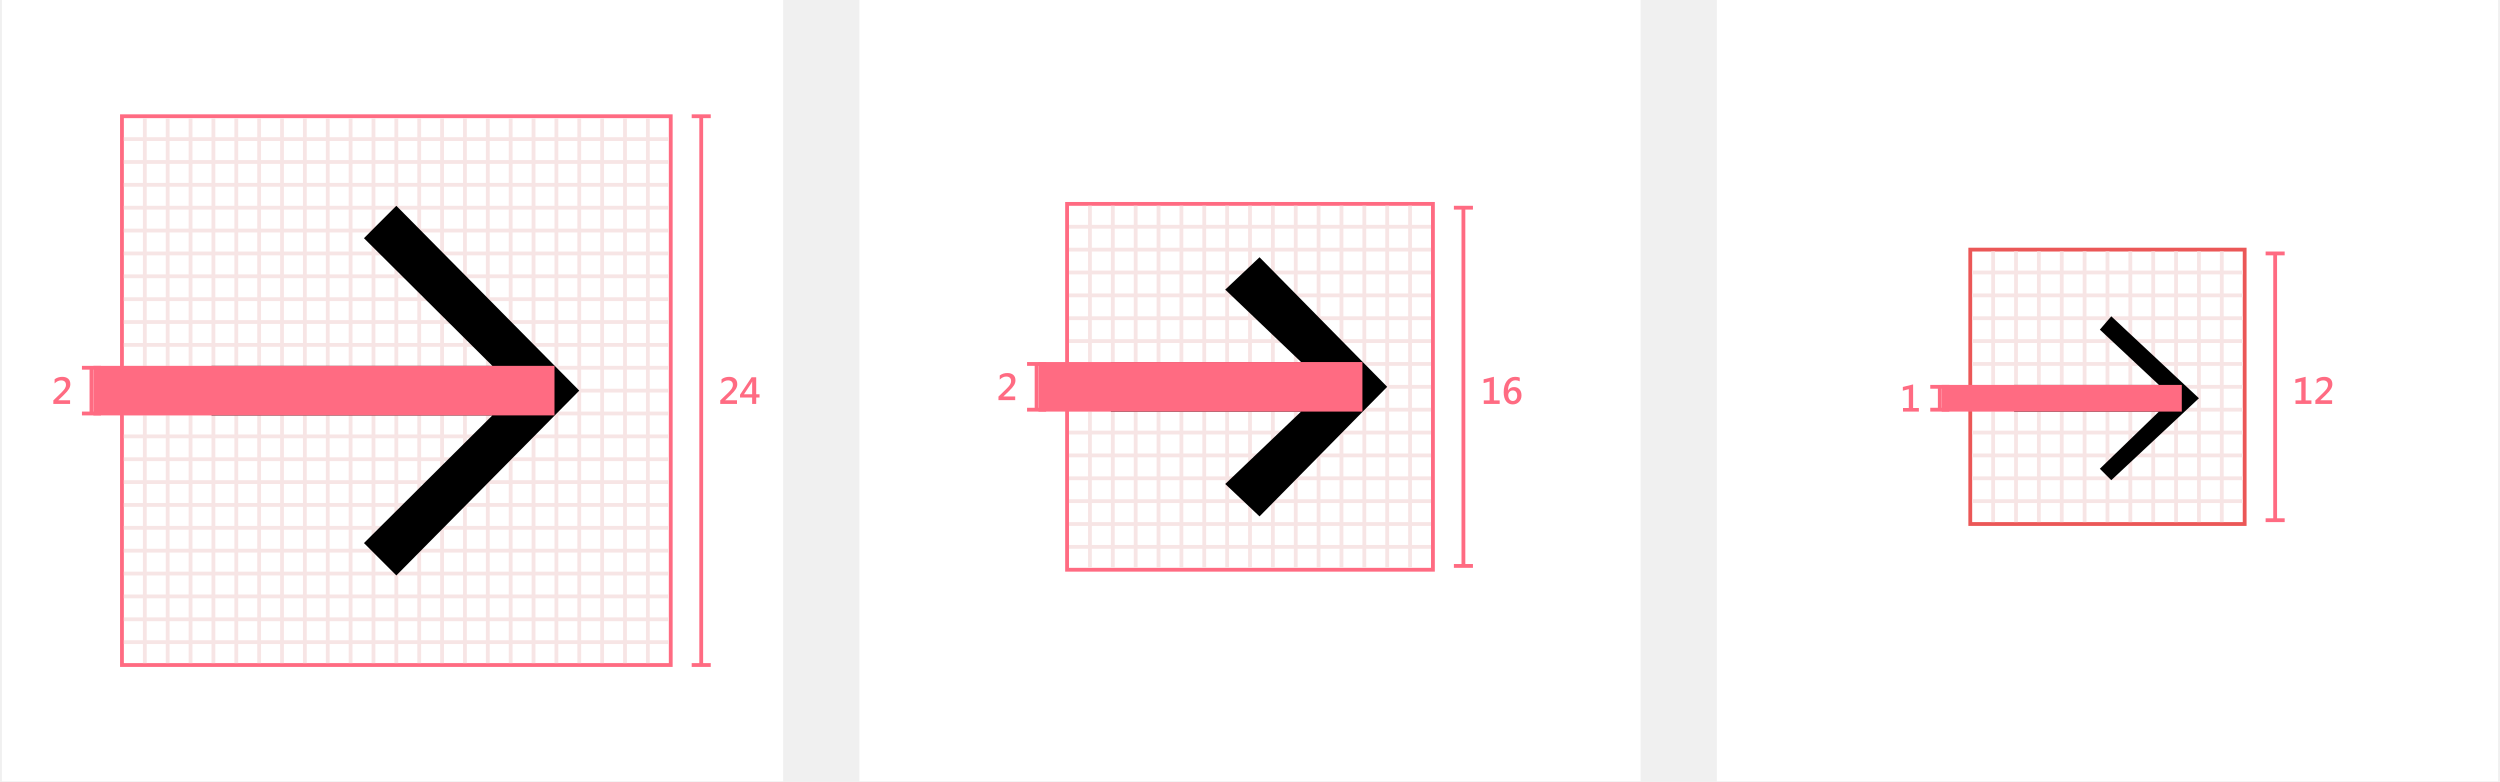
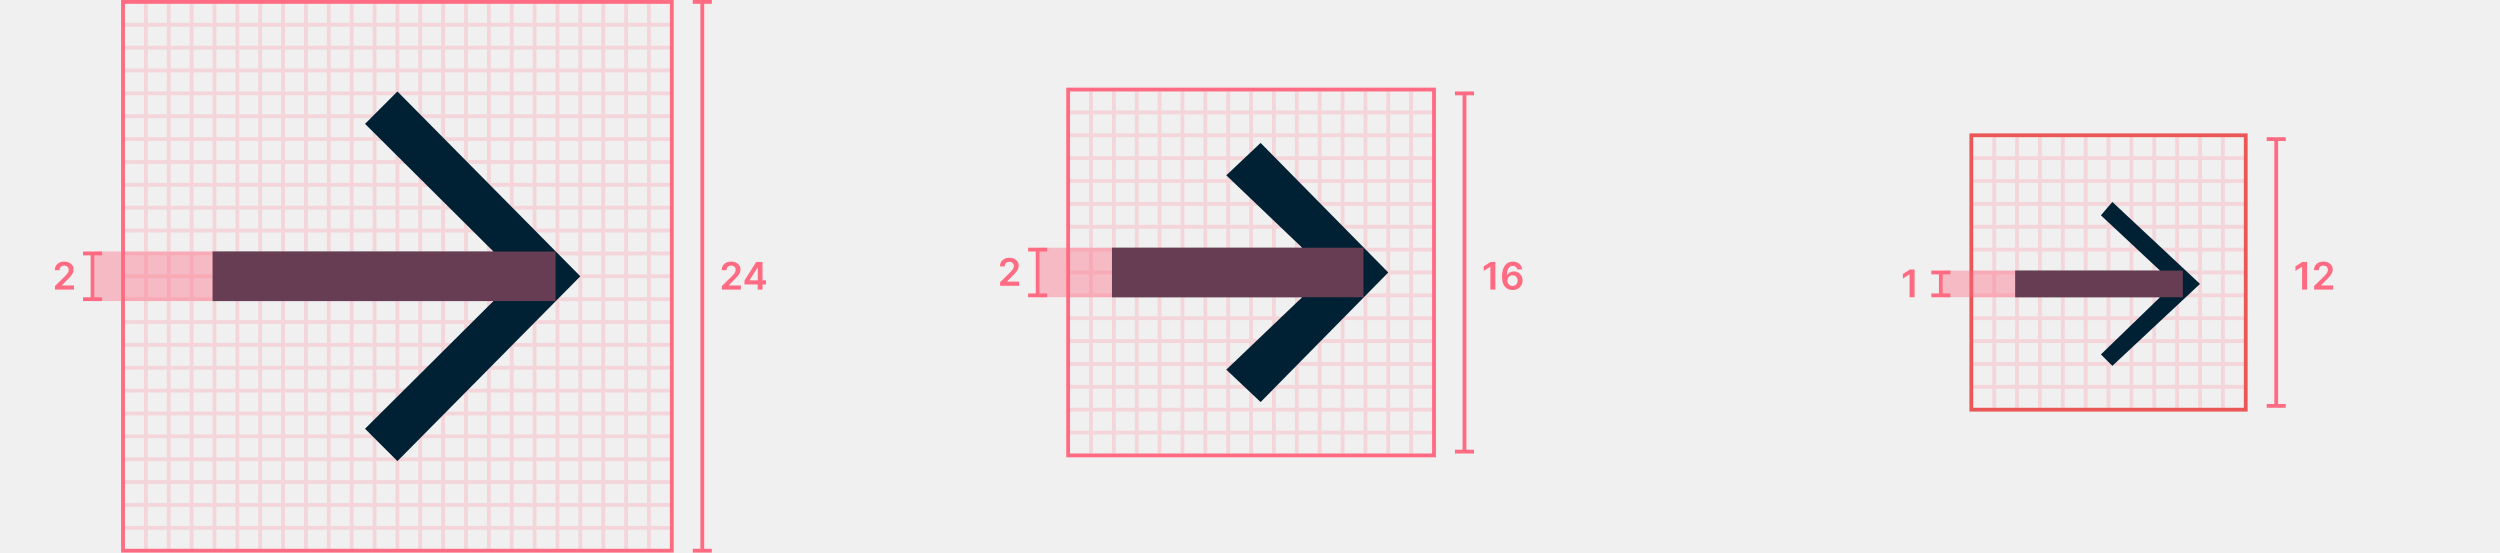
- <svg xmlns="http://www.w3.org/2000/svg" width="656" height="205" viewBox="0 0 656 205" fill="none">
-   <rect width="205" height="205" transform="translate(0.5)" fill="white" />
-   <rect x="32" y="30.5" width="144" height="144" stroke="#FF6B82" />
-   <path fillRule="evenodd" clipRule="evenodd" d="M37.5 31H38.5V174H37.5V31ZM49.5 31H50.5V174H49.5V31ZM62.5 31H61.5V174H62.5V31ZM73.5 31H74.5V174H73.5V31ZM86.5 31H85.5V174H86.5V31ZM97.5 31H98.5V174H97.5V31ZM110.5 31H109.5V174H110.5V31ZM121.5 31H122.5V174H121.5V31ZM134.5 31H133.5V174H134.5V31ZM145.5 31H146.5V174H145.5V31ZM158.5 31H157.5V174H158.5V31ZM169.5 31H170.5V174H169.5V31ZM44.5 31H43.5V174H44.5V31ZM55.5 31H56.5V174H55.5V31ZM68.5 31H67.5V174H68.5V31ZM79.5 31H80.5V174H79.5V31ZM92.5 31H91.5V174H92.5V31ZM103.5 31H104.5V174H103.5V31ZM116.5 31H115.5V174H116.5V31ZM127.5 31H128.5V174H127.5V31ZM140.5 31H139.5V174H140.5V31ZM151.5 31H152.5V174H151.5V31ZM164.5 31H163.5V174H164.5V31Z" fill="#F7E5E5" />
-   <path fillRule="evenodd" clipRule="evenodd" d="M32.5 169V168H175.5V169H32.5ZM32.5 157V156H175.5V157H32.5ZM32.5 144V145H175.5V144H32.5ZM32.5 133V132H175.5V133H32.5ZM32.5 120V121H175.5V120H32.5ZM32.5 109V108H175.5V109H32.5ZM32.5 96V97L175.5 97V96L32.5 96ZM32.5 85V84L175.5 84V85L32.5 85ZM32.5 72V73L175.5 73V72L32.5 72ZM32.5 61V60L175.5 60V61L32.5 61ZM32.5 48V49L175.5 49V48L32.5 48ZM32.5 37V36H175.5V37H32.5ZM32.5 162V163H175.5V162H32.5ZM32.5 151V150H175.5V151H32.5ZM32.5 138V139H175.5V138H32.5ZM32.5 127V126H175.5V127H32.5ZM32.5 114V115H175.5V114H32.5ZM32.5 103V102L175.5 102V103L32.5 103ZM32.5 90V91L175.5 91V90L32.5 90ZM32.5 79V78L175.5 78V79L32.5 79ZM32.5 66V67L175.5 67V66L32.5 66ZM32.5 55V54L175.5 54V55L32.5 55ZM32.5 42V43L175.5 43V42L32.5 42Z" fill="#F7E5E5" />
-   <path fillRule="evenodd" clipRule="evenodd" d="M186.5 30H181.5V31H183.5V174H181.5V175H186.5V174H184.5V31H186.5V30Z" fill="#FF6B82" />
-   <path fillRule="evenodd" clipRule="evenodd" d="M26.5 96H21.5V97H23.5V108H21.5V109H23.5H24.5H26.5V108H24.5V97H26.5V96Z" fill="#FF6B82" />
-   <path d="M193.388 106H188.993V105.067L190.932 103.188C191.426 102.709 191.78 102.312 191.991 101.996C192.203 101.677 192.309 101.337 192.309 100.976C192.309 100.604 192.198 100.318 191.977 100.116C191.758 99.911 191.446 99.809 191.039 99.809C190.443 99.809 189.874 100.076 189.33 100.609V99.52C189.906 99.094 190.575 98.881 191.337 98.881C191.994 98.881 192.512 99.047 192.89 99.379C193.267 99.708 193.456 100.185 193.456 100.81C193.456 101.229 193.339 101.641 193.104 102.045C192.87 102.445 192.419 102.971 191.752 103.622L190.312 105.004V105.028H193.388V106ZM199.301 104.311H198.427V106H197.362V104.311H194.179V103.578L197.216 98.998H198.427V103.456H199.301V104.311ZM197.362 103.456V100.746C197.362 100.554 197.369 100.339 197.382 100.102H197.362C197.323 100.206 197.243 100.365 197.123 100.58L195.219 103.456H197.362Z" fill="#FF6B82" />
-   <path d="M18.388 106H13.993V105.067L15.932 103.188C16.426 102.709 16.78 102.312 16.991 101.996C17.203 101.677 17.309 101.337 17.309 100.976C17.309 100.604 17.198 100.318 16.977 100.116C16.759 99.911 16.446 99.809 16.039 99.809C15.443 99.809 14.874 100.076 14.33 100.609V99.52C14.906 99.094 15.575 98.881 16.337 98.881C16.994 98.881 17.512 99.047 17.89 99.379C18.267 99.708 18.456 100.185 18.456 100.81C18.456 101.229 18.339 101.641 18.105 102.045C17.87 102.445 17.419 102.971 16.752 103.622L15.312 105.004V105.028H18.388V106Z" fill="#FF6B82" />
-   <path d="M103.999 54L95.5 62.5L129.193 96H55.5V109H129.193L95.5 142.5L103.999 151L152 102.5L103.999 54Z" fill="black" />
-   <rect x="24.5" y="96" width="121" height="13" fill="#FF6B82" fillOpacity="0.4" />
-   <rect width="205" height="205" transform="translate(225.5)" fill="white" />
-   <rect x="280" y="53.5" width="96" height="96" stroke="#FF6B82" />
-   <path fillRule="evenodd" clipRule="evenodd" d="M285.5 54H286.5V149H285.5V54ZM297.5 54H298.5V149H297.5V54ZM310.5 54H309.5V149H310.5V54ZM321.5 54H322.5V149H321.5V54ZM334.5 54H333.5V149H334.5V54ZM345.5 54H346.5V149H345.5V54ZM358.5 54H357.5V149H358.5V54ZM369.5 54H370.5V149H369.5V54ZM292.5 54H291.5V149H292.5V54ZM303.5 54H304.5V149H303.5V54ZM316.5 54H315.5V149H316.5V54ZM327.5 54H328.5V149H327.5V54ZM340.5 54H339.5V149H340.5V54ZM351.5 54H352.5V149H351.5V54ZM364.5 54H363.5V149H364.5V54Z" fill="#F7E5E5" />
-   <path fillRule="evenodd" clipRule="evenodd" d="M280.5 144V143H375.5V144H280.5ZM280.5 132V131H375.5V132H280.5ZM280.5 119V120H375.5V119H280.5ZM280.5 108V107H375.5V108H280.5ZM280.5 95V96H375.5V95H280.5ZM280.5 84V83H375.5V84H280.5ZM280.5 71V72H375.5V71H280.5ZM280.5 60V59H375.5V60H280.5ZM280.5 137V138H375.5V137H280.5ZM280.5 126V125H375.5V126H280.5ZM280.5 113V114H375.5V113H280.5ZM280.5 102V101H375.5V102H280.5ZM280.5 89V90H375.5V89H280.5ZM280.5 78V77H375.5V78H280.5ZM280.5 65V66H375.5V65H280.5Z" fill="#F7E5E5" />
-   <path fillRule="evenodd" clipRule="evenodd" d="M383.5 54H381.5V55H383.5V148H381.5V149H383.5H384.5H386.5V148H384.5V55H386.5V54H384.5H383.5Z" fill="#FF6B82" />
-   <path fillRule="evenodd" clipRule="evenodd" d="M274.5 95H269.5V96H271.5V107H269.5V108H271.5H272.5H274.5V107H272.5V96H274.5V95Z" fill="#FF6B82" />
-   <path d="M393.515 106H389.345V105.062H390.868V100.111L389.306 100.526V99.54L392.001 98.866V105.062H393.515V106ZM398.778 99.081V100.062C398.43 99.877 398.064 99.784 397.68 99.784C397.084 99.784 396.607 100.025 396.249 100.507C395.891 100.989 395.712 101.635 395.712 102.445H395.731C396.047 101.859 396.568 101.566 397.294 101.566C397.89 101.566 398.363 101.765 398.715 102.162C399.066 102.559 399.242 103.09 399.242 103.754C399.242 104.451 399.024 105.019 398.588 105.458C398.155 105.897 397.605 106.117 396.938 106.117C396.199 106.117 395.619 105.837 395.199 105.277C394.779 104.717 394.569 103.931 394.569 102.919C394.569 101.692 394.843 100.712 395.39 99.98C395.94 99.247 396.667 98.881 397.572 98.881C398.08 98.881 398.482 98.948 398.778 99.081ZM396.952 102.455C396.601 102.455 396.314 102.579 396.093 102.826C395.875 103.07 395.766 103.36 395.766 103.695C395.766 104.115 395.875 104.475 396.093 104.774C396.311 105.071 396.601 105.219 396.962 105.219C397.304 105.219 397.58 105.09 397.792 104.833C398.004 104.573 398.109 104.244 398.109 103.847C398.109 103.41 398.008 103.07 397.807 102.826C397.605 102.579 397.32 102.455 396.952 102.455Z" fill="#FF6B82" />
-   <path d="M266.388 105H261.993V104.067L263.932 102.188C264.426 101.709 264.78 101.312 264.991 100.996C265.203 100.677 265.309 100.337 265.309 99.976C265.309 99.605 265.198 99.318 264.977 99.116C264.758 98.911 264.446 98.809 264.039 98.809C263.443 98.809 262.874 99.076 262.33 99.609V98.52C262.906 98.094 263.575 97.881 264.337 97.881C264.994 97.881 265.512 98.047 265.89 98.379C266.267 98.708 266.456 99.185 266.456 99.81C266.456 100.229 266.339 100.641 266.104 101.045C265.87 101.445 265.419 101.971 264.752 102.622L263.312 104.004V104.028H266.388V105Z" fill="#FF6B82" />
-   <path d="M341.403 95L321.5 76L330.5 67.5L364 101.5L330.5 135.5L321.5 127L341.403 108H291.5V95H341.403Z" fill="black" />
-   <rect x="272.5" y="95" width="85" height="13" fill="#FF6B82" fillOpacity="0.4" />
-   <rect width="205" height="205" transform="translate(450.5)" fill="white" />
-   <rect x="517" y="65.5" width="72" height="72" stroke="#EB5757" />
-   <path fillRule="evenodd" clipRule="evenodd" d="M522.5 66H523.5V137H522.5V66ZM534.5 66H535.5V137H534.5V66ZM547.5 66H546.5V137H547.5V66ZM558.5 66H559.5V137H558.5V66ZM571.5 66H570.5V137H571.5V66ZM582.5 66H583.5V137H582.5V66ZM529.5 66H528.5V137H529.5V66ZM540.5 66H541.5V137H540.5V66ZM553.5 66H552.5V137H553.5V66ZM564.5 66H565.5V137H564.5V66ZM577.5 66H576.5V137H577.5V66Z" fill="#F7E5E5" />
-   <path fillRule="evenodd" clipRule="evenodd" d="M517.5 132V131H588.5V132H517.5ZM517.5 120V119H588.5V120H517.5ZM517.5 107V108H588.5V107H517.5ZM517.5 96V95H588.5V96H517.5ZM517.5 83V84H588.5V83H517.5ZM517.5 72V71H588.5V72H517.5ZM517.5 125V126H588.5V125H517.5ZM517.5 114V113H588.5V114H517.5ZM517.5 101V102H588.5V101H517.5ZM517.5 90V89H588.5V90H517.5ZM517.5 77V78H588.5V77H517.5Z" fill="#F7E5E5" />
-   <path fillRule="evenodd" clipRule="evenodd" d="M596.5 66H594.5V67H596.5V136H594.5V137H596.5H597.5H599.5V136H597.5V67H599.5V66H597.5H596.5Z" fill="#FF6B82" />
-   <path fillRule="evenodd" clipRule="evenodd" d="M511.5 101H506.5V102H508.5V107H506.5V108H508.5H509.5H511.5V107H509.5V102H511.5V101Z" fill="#FF6B82" />
-   <path d="M606.515 106H602.345V105.062H603.868V100.111L602.306 100.526V99.54L605.001 98.866V105.062H606.515V106ZM611.944 106H607.55V105.067L609.488 103.188C609.983 102.709 610.336 102.312 610.548 101.996C610.759 101.677 610.865 101.337 610.865 100.976C610.865 100.604 610.755 100.318 610.533 100.116C610.315 99.911 610.003 99.809 609.596 99.809C609 99.809 608.43 100.076 607.887 100.609V99.52C608.463 99.094 609.132 98.881 609.894 98.881C610.551 98.881 611.069 99.047 611.446 99.379C611.824 99.708 612.013 100.185 612.013 100.81C612.013 101.229 611.896 101.641 611.661 102.045C611.427 102.445 610.976 102.971 610.309 103.622L608.868 105.004V105.028H611.944V106Z" fill="#FF6B82" />
-   <path d="M503.515 108H499.345V107.062H500.868V102.111L499.306 102.526V101.54L502.001 100.866V107.062H503.515V108Z" fill="#FF6B82" />
-   <path d="M566.5 108H528.5V101H566.5L551 86.5L554 83L577 104.5L554 126L551 123L566.5 108Z" fill="black" />
-   <rect x="509.5" y="101" width="63" height="7" fill="#FF6B82" fillOpacity="0.4" />
+ <svg xmlns="http://www.w3.org/2000/svg" width="656" height="145" viewBox="0 0 656 145" fill="none">
+   <rect x="32.281" y="0.5" width="144" height="144" stroke="#FF6B82" />
+   <path fill-rule="evenodd" clip-rule="evenodd" d="M38.781 1H37.781V6H32.781V7H37.781V12H32.781V13H37.781V18H32.781V19H37.781V24H32.781V25H37.781V30H32.781V31H37.781V36H32.781V37H37.781V42H32.781V43H37.781V48H32.781V49H37.781V54H32.781V55H37.781V60H32.781V61H37.781V66H32.781V67H37.781V72H32.781V73H37.781V78H32.781V79H37.781V84H32.781V85H37.781V90H32.781V91H37.781V96H32.781V97H37.781V102H32.781V103H37.781V108H32.781V109H37.781V114H32.781V115H37.781V120H32.781V121H37.781V126H32.781V127H37.781V132H32.781V133H37.781V138H32.781V139H37.781V144H38.781V139H43.781V144H44.781V139H49.781V144H50.781V139H55.781V144H56.781V139H61.781V144H62.781V139H67.781V144H68.781V139H73.781V144H74.781V139H79.781V144H80.781V139H85.781V144H86.781V139H91.781V144H92.781V139H97.781V144H98.781V139H103.781V144H104.781V139H109.781V144H110.781V139H115.781V144H116.781V139H121.781V144H122.781V139H127.781V144H128.781V139H133.781V144H134.781V139H139.781V144H140.781V139H145.781V144H146.781V139H151.781V144H152.781V139H157.781V144H158.781V139H163.781V144H164.781V139H169.781V144H170.781V139H175.781V138H170.781V133H175.781V132H170.781V127H175.781V126H170.781V121H175.781V120H170.781V115H175.781V114H170.781V109H175.781V108H170.781V103H175.781V102H170.781V97H175.781V96H170.781V91H175.781V90H170.781V85H175.781V84H170.781V79H175.781V78H170.781V73H175.781V72H170.781V67H175.781V66H170.781V61H175.781V60H170.781V55H175.781V54H170.781V49H175.781V48H170.781V43H175.781V42H170.781V37H175.781V36H170.781V31H175.781V30H170.781V25H175.781V24H170.781V19H175.781V18H170.781V13H175.781V12H170.781V7H175.781V6H170.781V1H169.781V6H164.781V1H163.781V6H158.781V1H157.781V6H152.781V1H151.781V6H146.781V1H145.781V6H140.781V1H139.781V6H134.781V1H133.781V6H128.781V1H127.781V6H122.781V1H121.781V6H116.781V1H115.781V6H110.781V1H109.781V6H104.781V1H103.781V6H98.781V1H97.781V6H92.781V1H91.781V6H86.781V1H85.781V6H80.781V1H79.781V6H74.781V1H73.781V6H68.781V1H67.781V6H62.781V1H61.781V6H56.781V1H55.781V6H50.781V1H49.781V6H44.781V1H43.781V6H38.781V1ZM38.781 7V12H43.781V7H38.781ZM44.781 7V12H49.781V7H44.781ZM50.781 7V12H55.781V7H50.781ZM56.781 7V12H61.781V7H56.781ZM62.781 7V12H67.781V7H62.781ZM68.781 7V12H73.781V7H68.781ZM74.781 7V12H79.781V7H74.781ZM80.781 7V12H85.781V7H80.781ZM86.781 7V12H91.781V7H86.781ZM92.781 7V12H97.781V7H92.781ZM98.781 7V12H103.781V7H98.781ZM104.781 7V12H109.781V7H104.781ZM110.781 7V12H115.781V7H110.781ZM116.781 7V12H121.781V7H116.781ZM122.781 7V12H127.781V7H122.781ZM128.781 7V12H133.781V7H128.781ZM134.781 7V12H139.781V7H134.781ZM140.781 7V12H145.781V7H140.781ZM146.781 7V12H151.781V7H146.781ZM152.781 7V12H157.781V7H152.781ZM158.781 7V12H163.781V7H158.781ZM164.781 7V12H169.781V7H164.781ZM169.781 13H164.781V18H169.781V13ZM169.781 19H164.781V24H169.781V19ZM169.781 25H164.781V30H169.781V25ZM169.781 31H164.781V36H169.781V31ZM169.781 37H164.781V42H169.781V37ZM169.781 43H164.781V48H169.781V43ZM169.781 49H164.781V54H169.781V49ZM169.781 55H164.781V60H169.781V55ZM169.781 61H164.781V66H169.781V61ZM169.781 67H164.781V72H169.781V67ZM169.781 73H164.781V78H169.781V73ZM169.781 79H164.781V84H169.781V79ZM169.781 85H164.781V90H169.781V85ZM169.781 91H164.781V96H169.781V91ZM169.781 97H164.781V102H169.781V97ZM169.781 103H164.781V108H169.781V103ZM169.781 109H164.781V114H169.781V109ZM169.781 115H164.781V120H169.781V115ZM169.781 121H164.781V126H169.781V121ZM169.781 127H164.781V132H169.781V127ZM169.781 133H164.781V138H169.781V133ZM163.781 138V133H158.781V138H163.781ZM157.781 138V133H152.781V138H157.781ZM151.781 138V133H146.781V138H151.781ZM145.781 138V133H140.781V138H145.781ZM139.781 138V133H134.781V138H139.781ZM133.781 138V133H128.781V138H133.781ZM127.781 138V133H122.781V138H127.781ZM121.781 138V133H116.781V138H121.781ZM115.781 138V133H110.781V138H115.781ZM109.781 138V133H104.781V138H109.781ZM103.781 138V133H98.781V138H103.781ZM97.781 138V133H92.781V138H97.781ZM91.781 138V133H86.781V138H91.781ZM85.781 138V133H80.781V138H85.781ZM79.781 138V133H74.781V138H79.781ZM73.781 138V133H68.781V138H73.781ZM67.781 138V133H62.781V138H67.781ZM61.781 138V133H56.781V138H61.781ZM55.781 138V133H50.781V138H55.781ZM49.781 138V133H44.781V138H49.781ZM43.781 138V133H38.781V138H43.781ZM38.781 132H43.781V127H38.781V132ZM38.781 126H43.781V121H38.781V126ZM38.781 120H43.781V115H38.781V120ZM38.781 114H43.781V109H38.781V114ZM38.781 108H43.781V103H38.781V108ZM38.781 102H43.781V97H38.781V102ZM38.781 96H43.781V91H38.781V96ZM38.781 90H43.781V85H38.781V90ZM38.781 84H43.781V79H38.781V84ZM38.781 78H43.781V73H38.781V78ZM38.781 72H43.781V67H38.781V72ZM38.781 66H43.781V61H38.781V66ZM38.781 60H43.781V55H38.781V60ZM38.781 54H43.781V49H38.781V54ZM38.781 48H43.781V43H38.781V48ZM38.781 42H43.781V37H38.781V42ZM38.781 36H43.781V31H38.781V36ZM38.781 30H43.781V25H38.781V30ZM38.781 24H43.781V19H38.781V24ZM38.781 18H43.781V13H38.781V18ZM44.781 13V18H49.781V13H44.781ZM50.781 13V18H55.781V13H50.781ZM56.781 13V18H61.781V13H56.781ZM62.781 13V18H67.781V13H62.781ZM68.781 13V18H73.781V13H68.781ZM74.781 13V18H79.781V13H74.781ZM80.781 13V18H85.781V13H80.781ZM86.781 13V18H91.781V13H86.781ZM92.781 13V18H97.781V13H92.781ZM98.781 13V18H103.781V13H98.781ZM104.781 13V18H109.781V13H104.781ZM110.781 13V18H115.781V13H110.781ZM116.781 13V18H121.781V13H116.781ZM122.781 13V18H127.781V13H122.781ZM128.781 13V18H133.781V13H128.781ZM134.781 13V18H139.781V13H134.781ZM140.781 13V18H145.781V13H140.781ZM146.781 13V18H151.781V13H146.781ZM152.781 13V18H157.781V13H152.781ZM158.781 13V18H163.781V13H158.781ZM163.781 19H158.781V24H163.781V19ZM163.781 25H158.781V30H163.781V25ZM163.781 31H158.781V36H163.781V31ZM163.781 37H158.781V42H163.781V37ZM163.781 43H158.781V48H163.781V43ZM163.781 49H158.781V54H163.781V49ZM163.781 55H158.781V60H163.781V55ZM163.781 61H158.781V66H163.781V61ZM163.781 67H158.781V72H163.781V67ZM163.781 73H158.781V78H163.781V73ZM163.781 79H158.781V84H163.781V79ZM163.781 85H158.781V90H163.781V85ZM163.781 91H158.781V96H163.781V91ZM163.781 97H158.781V102H163.781V97ZM163.781 103H158.781V108H163.781V103ZM163.781 109H158.781V114H163.781V109ZM163.781 115H158.781V120H163.781V115ZM163.781 121H158.781V126H163.781V121ZM163.781 127H158.781V132H163.781V127ZM157.781 132V127H152.781V132H157.781ZM151.781 132V127H146.781V132H151.781ZM145.781 132V127H140.781V132H145.781ZM139.781 132V127H134.781V132H139.781ZM133.781 132V127H128.781V132H133.781ZM127.781 132V127H122.781V132H127.781ZM121.781 132V127H116.781V132H121.781ZM115.781 132V127H110.781V132H115.781ZM109.781 132V127H104.781V132H109.781ZM103.781 132V127H98.781V132H103.781ZM97.781 132V127H92.781V132H97.781ZM91.781 132V127H86.781V132H91.781ZM85.781 132V127H80.781V132H85.781ZM79.781 132V127H74.781V132H79.781ZM73.781 132V127H68.781V132H73.781ZM67.781 132V127H62.781V132H67.781ZM61.781 132V127H56.781V132H61.781ZM55.781 132V127H50.781V132H55.781ZM49.781 132V127H44.781V132H49.781ZM44.781 126H49.781V121H44.781V126ZM44.781 120H49.781V115H44.781V120ZM44.781 114H49.781V109H44.781V114ZM44.781 108H49.781V103H44.781V108ZM44.781 102H49.781V97H44.781V102ZM44.781 96H49.781V91H44.781V96ZM44.781 90H49.781V85H44.781V90ZM44.781 84H49.781V79H44.781V84ZM44.781 78H49.781V73H44.781V78ZM44.781 72H49.781V67H44.781V72ZM44.781 66H49.781V61H44.781V66ZM44.781 60H49.781V55H44.781V60ZM44.781 54H49.781V49H44.781V54ZM44.781 48H49.781V43H44.781V48ZM44.781 42H49.781V37H44.781V42ZM44.781 36H49.781V31H44.781V36ZM44.781 30H49.781V25H44.781V30ZM44.781 24H49.781V19H44.781V24ZM50.781 19V24H55.781V19H50.781ZM56.781 19V24H61.781V19H56.781ZM62.781 19V24H67.781V19H62.781ZM68.781 19V24H73.781V19H68.781ZM74.781 19V24H79.781V19H74.781ZM80.781 19V24H85.781V19H80.781ZM86.781 19V24H91.781V19H86.781ZM92.781 19V24H97.781V19H92.781ZM98.781 19V24H103.781V19H98.781ZM104.781 19V24H109.781V19H104.781ZM110.781 19V24H115.781V19H110.781ZM116.781 19V24H121.781V19H116.781ZM122.781 19V24H127.781V19H122.781ZM128.781 19V24H133.781V19H128.781ZM134.781 19V24H139.781V19H134.781ZM140.781 19V24H145.781V19H140.781ZM146.781 19V24H151.781V19H146.781ZM152.781 19V24H157.781V19H152.781ZM157.781 25H152.781V30H157.781V25ZM157.781 31H152.781V36H157.781V31ZM157.781 37H152.781V42H157.781V37ZM157.781 43H152.781V48H157.781V43ZM157.781 49H152.781V54H157.781V49ZM157.781 55H152.781V60H157.781V55ZM157.781 61H152.781V66H157.781V61ZM157.781 67H152.781V72H157.781V67ZM157.781 73H152.781V78H157.781V73ZM157.781 79H152.781V84H157.781V79ZM157.781 85H152.781V90H157.781V85ZM157.781 91H152.781V96H157.781V91ZM157.781 97H152.781V102H157.781V97ZM157.781 103H152.781V108H157.781V103ZM157.781 109H152.781V114H157.781V109ZM157.781 115H152.781V120H157.781V115ZM157.781 121H152.781V126H157.781V121ZM151.781 126V121H146.781V126H151.781ZM145.781 126V121H140.781V126H145.781ZM139.781 126V121H134.781V126H139.781ZM133.781 126V121H128.781V126H133.781ZM127.781 126V121H122.781V126H127.781ZM121.781 126V121H116.781V126H121.781ZM115.781 126V121H110.781V126H115.781ZM109.781 126V121H104.781V126H109.781ZM103.781 126V121H98.781V126H103.781ZM97.781 126V121H92.781V126H97.781ZM91.781 126V121H86.781V126H91.781ZM85.781 126V121H80.781V126H85.781ZM79.781 126V121H74.781V126H79.781ZM73.781 126V121H68.781V126H73.781ZM67.781 126V121H62.781V126H67.781ZM61.781 126V121H56.781V126H61.781ZM55.781 126V121H50.781V126H55.781ZM50.781 120H55.781V115H50.781V120ZM50.781 114H55.781V109H50.781V114ZM50.781 108H55.781V103H50.781V108ZM50.781 102H55.781V97H50.781V102ZM50.781 96H55.781V91H50.781V96ZM50.781 90H55.781V85H50.781V90ZM50.781 84H55.781V79H50.781V84ZM50.781 78H55.781V73H50.781V78ZM50.781 72H55.781V67H50.781V72ZM50.781 66H55.781V61H50.781V66ZM50.781 60H55.781V55H50.781V60ZM50.781 54H55.781V49H50.781V54ZM50.781 48H55.781V43H50.781V48ZM50.781 42H55.781V37H50.781V42ZM50.781 36H55.781V31H50.781V36ZM50.781 30H55.781V25H50.781V30ZM56.781 25V30H61.781V25H56.781ZM62.781 25V30H67.781V25H62.781ZM68.781 25V30H73.781V25H68.781ZM74.781 25V30H79.781V25H74.781ZM80.781 25V30H85.781V25H80.781ZM86.781 25V30H91.781V25H86.781ZM92.781 25V30H97.781V25H92.781ZM98.781 25V30H103.781V25H98.781ZM104.781 25V30H109.781V25H104.781ZM110.781 25V30H115.781V25H110.781ZM116.781 25V30H121.781V25H116.781ZM122.781 25V30H127.781V25H122.781ZM128.781 25V30H133.781V25H128.781ZM134.781 25V30H139.781V25H134.781ZM140.781 25V30H145.781V25H140.781ZM146.781 25V30H151.781V25H146.781ZM151.781 31H146.781V36H151.781V31ZM151.781 37H146.781V42H151.781V37ZM151.781 43H146.781V48H151.781V43ZM151.781 49H146.781V54H151.781V49ZM151.781 55H146.781V60H151.781V55ZM151.781 61H146.781V66H151.781V61ZM151.781 67H146.781V72H151.781V67ZM151.781 73H146.781V78H151.781V73ZM151.781 79H146.781V84H151.781V79ZM151.781 85H146.781V90H151.781V85ZM151.781 91H146.781V96H151.781V91ZM151.781 97H146.781V102H151.781V97ZM151.781 103H146.781V108H151.781V103ZM151.781 109H146.781V114H151.781V109ZM151.781 115H146.781V120H151.781V115ZM145.781 120V115H140.781V120H145.781ZM139.781 120V115H134.781V120H139.781ZM133.781 120V115H128.781V120H133.781ZM127.781 120V115H122.781V120H127.781ZM121.781 120V115H116.781V120H121.781ZM115.781 120V115H110.781V120H115.781ZM109.781 120V115H104.781V120H109.781ZM103.781 120V115H98.781V120H103.781ZM97.781 120V115H92.781V120H97.781ZM91.781 120V115H86.781V120H91.781ZM85.781 120V115H80.781V120H85.781ZM79.781 120V115H74.781V120H79.781ZM73.781 120V115H68.781V120H73.781ZM67.781 120V115H62.781V120H67.781ZM61.781 120V115H56.781V120H61.781ZM56.781 114H61.781V109H56.781V114ZM56.781 108H61.781V103H56.781V108ZM56.781 102H61.781V97H56.781V102ZM56.781 96H61.781V91H56.781V96ZM56.781 90H61.781V85H56.781V90ZM56.781 84H61.781V79H56.781V84ZM56.781 78H61.781V73H56.781V78ZM56.781 72H61.781V67H56.781V72ZM56.781 66H61.781V61H56.781V66ZM56.781 60H61.781V55H56.781V60ZM56.781 54H61.781V49H56.781V54ZM56.781 48H61.781V43H56.781V48ZM56.781 42H61.781V37H56.781V42ZM56.781 36H61.781V31H56.781V36ZM62.781 31V36H67.781V31H62.781ZM68.781 31V36H73.781V31H68.781ZM74.781 31V36H79.781V31H74.781ZM80.781 31V36H85.781V31H80.781ZM86.781 31V36H91.781V31H86.781ZM92.781 31V36H97.781V31H92.781ZM98.781 31V36H103.781V31H98.781ZM104.781 31V36H109.781V31H104.781ZM110.781 31V36H115.781V31H110.781ZM116.781 31V36H121.781V31H116.781ZM122.781 31V36H127.781V31H122.781ZM128.781 31V36H133.781V31H128.781ZM134.781 31V36H139.781V31H134.781ZM140.781 31V36H145.781V31H140.781ZM145.781 37H140.781V42H145.781V37ZM145.781 43H140.781V48H145.781V43ZM145.781 49H140.781V54H145.781V49ZM145.781 55H140.781V60H145.781V55ZM145.781 61H140.781V66H145.781V61ZM145.781 67H140.781V72H145.781V67ZM145.781 73H140.781V78H145.781V73ZM145.781 79H140.781V84H145.781V79ZM145.781 85H140.781V90H145.781V85ZM145.781 91H140.781V96H145.781V91ZM145.781 97H140.781V102H145.781V97ZM145.781 103H140.781V108H145.781V103ZM145.781 109H140.781V114H145.781V109ZM139.781 114V109H134.781V114H139.781ZM133.781 114V109H128.781V114H133.781ZM127.781 114V109H122.781V114H127.781ZM121.781 114V109H116.781V114H121.781ZM115.781 114V109H110.781V114H115.781ZM109.781 114V109H104.781V114H109.781ZM103.781 114V109H98.781V114H103.781ZM97.781 114V109H92.781V114H97.781ZM91.781 114V109H86.781V114H91.781ZM85.781 114V109H80.781V114H85.781ZM79.781 114V109H74.781V114H79.781ZM73.781 114V109H68.781V114H73.781ZM67.781 114V109H62.781V114H67.781ZM62.781 108H67.781V103H62.781V108ZM62.781 102H67.781V97H62.781V102ZM62.781 96H67.781V91H62.781V96ZM62.781 90H67.781V85H62.781V90ZM62.781 84H67.781V79H62.781V84ZM62.781 78H67.781V73H62.781V78ZM62.781 72H67.781V67H62.781V72ZM62.781 66H67.781V61H62.781V66ZM62.781 60H67.781V55H62.781V60ZM62.781 54H67.781V49H62.781V54ZM62.781 48H67.781V43H62.781V48ZM62.781 42H67.781V37H62.781V42ZM68.781 37V42H73.781V37H68.781ZM74.781 37V42H79.781V37H74.781ZM80.781 37V42H85.781V37H80.781ZM86.781 37V42H91.781V37H86.781ZM92.781 37V42H97.781V37H92.781ZM98.781 37V42H103.781V37H98.781ZM104.781 37V42H109.781V37H104.781ZM110.781 37V42H115.781V37H110.781ZM116.781 37V42H121.781V37H116.781ZM122.781 37V42H127.781V37H122.781ZM128.781 37V42H133.781V37H128.781ZM134.781 37V42H139.781V37H134.781ZM139.781 43H134.781V48H139.781V43ZM139.781 49H134.781V54H139.781V49ZM139.781 55H134.781V60H139.781V55ZM139.781 61H134.781V66H139.781V61ZM139.781 67H134.781V72H139.781V67ZM139.781 73H134.781V78H139.781V73ZM139.781 79H134.781V84H139.781V79ZM139.781 85H134.781V90H139.781V85ZM139.781 91H134.781V96H139.781V91ZM139.781 97H134.781V102H139.781V97ZM139.781 103H134.781V108H139.781V103ZM133.781 108V103H128.781V108H133.781ZM127.781 108V103H122.781V108H127.781ZM121.781 108V103H116.781V108H121.781ZM115.781 108V103H110.781V108H115.781ZM109.781 108V103H104.781V108H109.781ZM103.781 108V103H98.781V108H103.781ZM97.781 108V103H92.781V108H97.781ZM91.781 108V103H86.781V108H91.781ZM85.781 108V103H80.781V108H85.781ZM79.781 108V103H74.781V108H79.781ZM73.781 108V103H68.781V108H73.781ZM68.781 102H73.781V97H68.781V102ZM68.781 96H73.781V91H68.781V96ZM68.781 90H73.781V85H68.781V90ZM68.781 84H73.781V79H68.781V84ZM68.781 78H73.781V73H68.781V78ZM68.781 72H73.781V67H68.781V72ZM68.781 66H73.781V61H68.781V66ZM68.781 60H73.781V55H68.781V60ZM68.781 54H73.781V49H68.781V54ZM68.781 48H73.781V43H68.781V48ZM74.781 43V48H79.781V43H74.781ZM80.781 43V48H85.781V43H80.781ZM86.781 43V48H91.781V43H86.781ZM92.781 43V48H97.781V43H92.781ZM98.781 43V48H103.781V43H98.781ZM104.781 43V48H109.781V43H104.781ZM110.781 43V48H115.781V43H110.781ZM116.781 43V48H121.781V43H116.781ZM122.781 43V48H127.781V43H122.781ZM128.781 43V48H133.781V43H128.781ZM133.781 49H128.781V54H133.781V49ZM133.781 55H128.781V60H133.781V55ZM133.781 61H128.781V66H133.781V61ZM133.781 67H128.781V72H133.781V67ZM133.781 73H128.781V78H133.781V73ZM133.781 79H128.781V84H133.781V79ZM133.781 85H128.781V90H133.781V85ZM133.781 91H128.781V96H133.781V91ZM133.781 97H128.781V102H133.781V97ZM127.781 102V97H122.781V102H127.781ZM121.781 102V97H116.781V102H121.781ZM115.781 102V97H110.781V102H115.781ZM109.781 102V97H104.781V102H109.781ZM103.781 102V97H98.781V102H103.781ZM97.781 102V97H92.781V102H97.781ZM91.781 102V97H86.781V102H91.781ZM85.781 102V97H80.781V102H85.781ZM79.781 102V97H74.781V102H79.781ZM74.781 96H79.781V91H74.781V96ZM74.781 90H79.781V85H74.781V90ZM74.781 84H79.781V79H74.781V84ZM74.781 78H79.781V73H74.781V78ZM74.781 72H79.781V67H74.781V72ZM74.781 66H79.781V61H74.781V66ZM74.781 60H79.781V55H74.781V60ZM74.781 54H79.781V49H74.781V54ZM80.781 49V54H85.781V49H80.781ZM86.781 49V54H91.781V49H86.781ZM92.781 49V54H97.781V49H92.781ZM98.781 49V54H103.781V49H98.781ZM104.781 49V54H109.781V49H104.781ZM110.781 49V54H115.781V49H110.781ZM116.781 49V54H121.781V49H116.781ZM122.781 49V54H127.781V49H122.781ZM127.781 55H122.781V60H127.781V55ZM127.781 61H122.781V66H127.781V61ZM127.781 67H122.781V72H127.781V67ZM127.781 73H122.781V78H127.781V73ZM127.781 79H122.781V84H127.781V79ZM127.781 85H122.781V90H127.781V85ZM127.781 91H122.781V96H127.781V91ZM121.781 96V91H116.781V96H121.781ZM115.781 96V91H110.781V96H115.781ZM109.781 96V91H104.781V96H109.781ZM103.781 96V91H98.781V96H103.781ZM97.781 96V91H92.781V96H97.781ZM91.781 96V91H86.781V96H91.781ZM85.781 96V91H80.781V96H85.781ZM80.781 90H85.781V85H80.781V90ZM80.781 84H85.781V79H80.781V84ZM80.781 78H85.781V73H80.781V78ZM80.781 72H85.781V67H80.781V72ZM80.781 66H85.781V61H80.781V66ZM80.781 60H85.781V55H80.781V60ZM86.781 55V60H91.781V55H86.781ZM92.781 55V60H97.781V55H92.781ZM98.781 55V60H103.781V55H98.781ZM104.781 55V60H109.781V55H104.781ZM110.781 55V60H115.781V55H110.781ZM116.781 55V60H121.781V55H116.781ZM121.781 61H116.781V66H121.781V61ZM121.781 67H116.781V72H121.781V67ZM121.781 73H116.781V78H121.781V73ZM121.781 79H116.781V84H121.781V79ZM121.781 85H116.781V90H121.781V85ZM115.781 90V85H110.781V90H115.781ZM109.781 90V85H104.781V90H109.781ZM103.781 90V85H98.781V90H103.781ZM97.781 90V85H92.781V90H97.781ZM91.781 90V85H86.781V90H91.781ZM86.781 84H91.781V79H86.781V84ZM86.781 78H91.781V73H86.781V78ZM86.781 72H91.781V67H86.781V72ZM86.781 66H91.781V61H86.781V66ZM92.781 61V66H97.781V61H92.781ZM98.781 61V66H103.781V61H98.781ZM104.781 61V66H109.781V61H104.781ZM110.781 61V66H115.781V61H110.781ZM115.781 67H110.781V72H115.781V67ZM115.781 73H110.781V78H115.781V73ZM115.781 79H110.781V84H115.781V79ZM109.781 84V79H104.781V84H109.781ZM103.781 84V79H98.781V84H103.781ZM97.781 84V79H92.781V84H97.781ZM92.781 78H97.781V73H92.781V78ZM92.781 72H97.781V67H92.781V72ZM98.781 67V72H103.781V67H98.781ZM104.781 67V72H109.781V67H104.781ZM109.781 73H104.781V78H109.781V73ZM103.781 78V73H98.781V78H103.781Z" fill="#FF6B82" fill-opacity="0.2" />
+   <path fill-rule="evenodd" clip-rule="evenodd" d="M186.781 0H181.781V1H183.781V144H181.781V145H186.781V144H184.781V1H186.781V0Z" fill="#FF6B82" />
+   <path fill-rule="evenodd" clip-rule="evenodd" d="M26.781 66H21.781V67H23.781V78H21.781V79H23.781H24.781H26.781V78H24.781V67H26.781V66Z" fill="#FF6B82" />
+   <path d="M189.428 76V75.048L191.952 72.573C192.194 72.329 192.395 72.113 192.556 71.923C192.717 71.734 192.838 71.55 192.918 71.373C192.999 71.195 193.039 71.006 193.039 70.805C193.039 70.575 192.987 70.379 192.883 70.215C192.779 70.049 192.635 69.922 192.453 69.832C192.271 69.742 192.064 69.697 191.832 69.697C191.593 69.697 191.383 69.746 191.203 69.846C191.023 69.943 190.884 70.081 190.784 70.261C190.687 70.441 190.638 70.656 190.638 70.904H189.385C189.385 70.442 189.49 70.041 189.701 69.7C189.912 69.359 190.202 69.095 190.571 68.908C190.943 68.721 191.369 68.628 191.849 68.628C192.337 68.628 192.766 68.719 193.135 68.901C193.504 69.084 193.791 69.333 193.994 69.651C194.2 69.968 194.303 70.33 194.303 70.737C194.303 71.01 194.251 71.277 194.147 71.54C194.043 71.803 193.859 72.094 193.597 72.413C193.336 72.733 192.97 73.12 192.499 73.575L191.246 74.849V74.899H194.413V76H189.428ZM195.351 74.651V73.603L198.437 68.727H199.31V70.219H198.778L196.7 73.511V73.567H201.008V74.651H195.351ZM198.82 76V74.331L198.835 73.862V68.727H200.077V76H198.82Z" fill="#FF6B82" />
+   <path d="M14.428 76V75.048L16.952 72.573C17.194 72.329 17.395 72.113 17.556 71.923C17.717 71.734 17.838 71.55 17.918 71.373C17.999 71.195 18.039 71.006 18.039 70.805C18.039 70.575 17.987 70.379 17.883 70.215C17.779 70.049 17.635 69.922 17.453 69.832C17.271 69.742 17.064 69.697 16.832 69.697C16.593 69.697 16.383 69.746 16.203 69.846C16.023 69.943 15.883 70.081 15.784 70.261C15.687 70.441 15.639 70.656 15.639 70.904H14.385C14.385 70.442 14.49 70.041 14.701 69.7C14.912 69.359 15.202 69.095 15.571 68.908C15.943 68.721 16.369 68.628 16.849 68.628C17.337 68.628 17.766 68.719 18.135 68.901C18.504 69.084 18.791 69.333 18.994 69.651C19.2 69.968 19.303 70.33 19.303 70.737C19.303 71.01 19.251 71.277 19.147 71.54C19.043 71.803 18.859 72.094 18.597 72.413C18.336 72.733 17.97 73.12 17.499 73.575L16.246 74.849V74.899H19.413V76H14.428Z" fill="#FF6B82" />
+   <path d="M104.281 24L95.781 32.5L129.474 66H55.781V79H129.474L95.781 112.5L104.281 121L152.281 72.5L104.281 24Z" fill="#002033" />
+   <rect x="24.781" y="66" width="121" height="13" fill="#FF6B82" fill-opacity="0.4" />
+   <rect x="280.281" y="23.5" width="96" height="96" stroke="#FF6B82" />
+   <path fill-rule="evenodd" clip-rule="evenodd" d="M286.781 24H285.781V29H280.781V30H285.781V35H280.781V36H285.781V41H280.781V42H285.781V47H280.781V48H285.781V53H280.781V54H285.781V59H280.781V60H285.781V65H280.781V66H285.781V71H280.781V72H285.781V77H280.781V78H285.781V83H280.781V84H285.781V89H280.781V90H285.781V95H280.781V96H285.781V101H280.781V102H285.781V107H280.781V108H285.781V113H280.781V114H285.781V119H286.781V114H291.781V119H292.781V114H297.781V119H298.781V114H303.781V119H304.781V114H309.781V119H310.781V114H315.781V119H316.781V114H321.781V119H322.781V114H327.781V119H328.781V114H333.781V119H334.781V114H339.781V119H340.781V114H345.781V119H346.781V114H351.781V119H352.781V114H357.781V119H358.781V114H363.781V119H364.781V114H369.781V119H370.781V114H375.781V113H370.781V108H375.781V107H370.781V102H375.781V101H370.781V96H375.781V95H370.781V90H375.781V89H370.781V84H375.781V83H370.781V78H375.781V77H370.781V72H375.781V71H370.781V66H375.781V65H370.781V60H375.781V59H370.781V54H375.781V53H370.781V48H375.781V47H370.781V42H375.781V41H370.781V36H375.781V35H370.781V30H375.781V29H370.781V24H369.781V29H364.781V24H363.781V29H358.781V24H357.781V29H352.781V24H351.781V29H346.781V24H345.781V29H340.781V24H339.781V29H334.781V24H333.781V29H328.781V24H327.781V29H322.781V24H321.781V29H316.781V24H315.781V29H310.781V24H309.781V29H304.781V24H303.781V29H298.781V24H297.781V29H292.781V24H291.781V29H286.781V24ZM286.781 30V35H291.781V30H286.781ZM292.781 30V35H297.781V30H292.781ZM298.781 30V35H303.781V30H298.781ZM304.781 30V35H309.781V30H304.781ZM310.781 30V35H315.781V30H310.781ZM316.781 30V35H321.781V30H316.781ZM322.781 30V35H327.781V30H322.781ZM328.781 30V35H333.781V30H328.781ZM334.781 30V35H339.781V30H334.781ZM340.781 30V35H345.781V30H340.781ZM346.781 30V35H351.781V30H346.781ZM352.781 30V35H357.781V30H352.781ZM358.781 30V35H363.781V30H358.781ZM364.781 30V35H369.781V30H364.781ZM369.781 36H364.781V41H369.781V36ZM369.781 42H364.781V47H369.781V42ZM369.781 48H364.781V53H369.781V48ZM369.781 54H364.781V59H369.781V54ZM369.781 60H364.781V65H369.781V60ZM369.781 66H364.781V71H369.781V66ZM369.781 72H364.781V77H369.781V72ZM369.781 78H364.781V83H369.781V78ZM369.781 84H364.781V89H369.781V84ZM369.781 90H364.781V95H369.781V90ZM369.781 96H364.781V101H369.781V96ZM369.781 102H364.781V107H369.781V102ZM369.781 108H364.781V113H369.781V108ZM363.781 113V108H358.781V113H363.781ZM357.781 113V108H352.781V113H357.781ZM351.781 113V108H346.781V113H351.781ZM345.781 113V108H340.781V113H345.781ZM339.781 113V108H334.781V113H339.781ZM333.781 113V108H328.781V113H333.781ZM327.781 113V108H322.781V113H327.781ZM321.781 113V108H316.781V113H321.781ZM315.781 113V108H310.781V113H315.781ZM309.781 113V108H304.781V113H309.781ZM303.781 113V108H298.781V113H303.781ZM297.781 113V108H292.781V113H297.781ZM291.781 113V108H286.781V113H291.781ZM286.781 107H291.781V102H286.781V107ZM286.781 101H291.781V96H286.781V101ZM286.781 95H291.781V90H286.781V95ZM286.781 89H291.781V84H286.781V89ZM286.781 83H291.781V78H286.781V83ZM286.781 77H291.781V72H286.781V77ZM286.781 71H291.781V66H286.781V71ZM286.781 65H291.781V60H286.781V65ZM286.781 59H291.781V54H286.781V59ZM286.781 53H291.781V48H286.781V53ZM286.781 47H291.781V42H286.781V47ZM286.781 41H291.781V36H286.781V41ZM292.781 36V41H297.781V36H292.781ZM298.781 36V41H303.781V36H298.781ZM304.781 36V41H309.781V36H304.781ZM310.781 36V41H315.781V36H310.781ZM316.781 36V41H321.781V36H316.781ZM322.781 36V41H327.781V36H322.781ZM328.781 36V41H333.781V36H328.781ZM334.781 36V41H339.781V36H334.781ZM340.781 36V41H345.781V36H340.781ZM346.781 36V41H351.781V36H346.781ZM352.781 36V41H357.781V36H352.781ZM358.781 36V41H363.781V36H358.781ZM363.781 42H358.781V47H363.781V42ZM363.781 48H358.781V53H363.781V48ZM363.781 54H358.781V59H363.781V54ZM363.781 60H358.781V65H363.781V60ZM363.781 66H358.781V71H363.781V66ZM363.781 72H358.781V77H363.781V72ZM363.781 78H358.781V83H363.781V78ZM363.781 84H358.781V89H363.781V84ZM363.781 90H358.781V95H363.781V90ZM363.781 96H358.781V101H363.781V96ZM363.781 102H358.781V107H363.781V102ZM357.781 107V102H352.781V107H357.781ZM351.781 107V102H346.781V107H351.781ZM345.781 107V102H340.781V107H345.781ZM339.781 107V102H334.781V107H339.781ZM333.781 107V102H328.781V107H333.781ZM327.781 107V102H322.781V107H327.781ZM321.781 107V102H316.781V107H321.781ZM315.781 107V102H310.781V107H315.781ZM309.781 107V102H304.781V107H309.781ZM303.781 107V102H298.781V107H303.781ZM297.781 107V102H292.781V107H297.781ZM292.781 101H297.781V96H292.781V101ZM292.781 95H297.781V90H292.781V95ZM292.781 89H297.781V84H292.781V89ZM292.781 83H297.781V78H292.781V83ZM292.781 77H297.781V72H292.781V77ZM292.781 71H297.781V66H292.781V71ZM292.781 65H297.781V60H292.781V65ZM292.781 59H297.781V54H292.781V59ZM292.781 53H297.781V48H292.781V53ZM292.781 47H297.781V42H292.781V47ZM298.781 42V47H303.781V42H298.781ZM304.781 42V47H309.781V42H304.781ZM310.781 42V47H315.781V42H310.781ZM316.781 42V47H321.781V42H316.781ZM322.781 42V47H327.781V42H322.781ZM328.781 42V47H333.781V42H328.781ZM334.781 42V47H339.781V42H334.781ZM340.781 42V47H345.781V42H340.781ZM346.781 42V47H351.781V42H346.781ZM352.781 42V47H357.781V42H352.781ZM357.781 48H352.781V53H357.781V48ZM357.781 54H352.781V59H357.781V54ZM357.781 60H352.781V65H357.781V60ZM357.781 66H352.781V71H357.781V66ZM357.781 72H352.781V77H357.781V72ZM357.781 78H352.781V83H357.781V78ZM357.781 84H352.781V89H357.781V84ZM357.781 90H352.781V95H357.781V90ZM357.781 96H352.781V101H357.781V96ZM351.781 101V96H346.781V101H351.781ZM345.781 101V96H340.781V101H345.781ZM339.781 101V96H334.781V101H339.781ZM333.781 101V96H328.781V101H333.781ZM327.781 101V96H322.781V101H327.781ZM321.781 101V96H316.781V101H321.781ZM315.781 101V96H310.781V101H315.781ZM309.781 101V96H304.781V101H309.781ZM303.781 101V96H298.781V101H303.781ZM298.781 95H303.781V90H298.781V95ZM298.781 89H303.781V84H298.781V89ZM298.781 83H303.781V78H298.781V83ZM298.781 77H303.781V72H298.781V77ZM298.781 71H303.781V66H298.781V71ZM298.781 65H303.781V60H298.781V65ZM298.781 59H303.781V54H298.781V59ZM298.781 53H303.781V48H298.781V53ZM304.781 48V53H309.781V48H304.781ZM310.781 48V53H315.781V48H310.781ZM316.781 48V53H321.781V48H316.781ZM322.781 48V53H327.781V48H322.781ZM328.781 48V53H333.781V48H328.781ZM334.781 48V53H339.781V48H334.781ZM340.781 48V53H345.781V48H340.781ZM346.781 48V53H351.781V48H346.781ZM351.781 54H346.781V59H351.781V54ZM351.781 60H346.781V65H351.781V60ZM351.781 66H346.781V71H351.781V66ZM351.781 72H346.781V77H351.781V72ZM351.781 78H346.781V83H351.781V78ZM351.781 84H346.781V89H351.781V84ZM351.781 90H346.781V95H351.781V90ZM345.781 95V90H340.781V95H345.781ZM339.781 95V90H334.781V95H339.781ZM333.781 95V90H328.781V95H333.781ZM327.781 95V90H322.781V95H327.781ZM321.781 95V90H316.781V95H321.781ZM315.781 95V90H310.781V95H315.781ZM309.781 95V90H304.781V95H309.781ZM304.781 89H309.781V84H304.781V89ZM304.781 83H309.781V78H304.781V83ZM304.781 77H309.781V72H304.781V77ZM304.781 71H309.781V66H304.781V71ZM304.781 65H309.781V60H304.781V65ZM304.781 59H309.781V54H304.781V59ZM310.781 54V59H315.781V54H310.781ZM316.781 54V59H321.781V54H316.781ZM322.781 54V59H327.781V54H322.781ZM328.781 54V59H333.781V54H328.781ZM334.781 54V59H339.781V54H334.781ZM340.781 54V59H345.781V54H340.781ZM345.781 60H340.781V65H345.781V60ZM345.781 66H340.781V71H345.781V66ZM345.781 72H340.781V77H345.781V72ZM345.781 78H340.781V83H345.781V78ZM345.781 84H340.781V89H345.781V84ZM339.781 89V84H334.781V89H339.781ZM333.781 89V84H328.781V89H333.781ZM327.781 89V84H322.781V89H327.781ZM321.781 89V84H316.781V89H321.781ZM315.781 89V84H310.781V89H315.781ZM310.781 83H315.781V78H310.781V83ZM310.781 77H315.781V72H310.781V77ZM310.781 71H315.781V66H310.781V71ZM310.781 65H315.781V60H310.781V65ZM316.781 60V65H321.781V60H316.781ZM322.781 60V65H327.781V60H322.781ZM328.781 60V65H333.781V60H328.781ZM334.781 60V65H339.781V60H334.781ZM339.781 66H334.781V71H339.781V66ZM339.781 72H334.781V77H339.781V72ZM339.781 78H334.781V83H339.781V78ZM333.781 83V78H328.781V83H333.781ZM327.781 83V78H322.781V83H327.781ZM321.781 83V78H316.781V83H321.781ZM316.781 77H321.781V72H316.781V77ZM316.781 71H321.781V66H316.781V71ZM322.781 66V71H327.781V66H322.781ZM328.781 66V71H333.781V66H328.781ZM333.781 72H328.781V77H333.781V72ZM327.781 77V72H322.781V77H327.781Z" fill="#FF6B82" fill-opacity="0.2" />
+   <path fill-rule="evenodd" clip-rule="evenodd" d="M383.781 24H381.781V25H383.781V118H381.781V119H383.781H384.781H386.781V118H384.781V25H386.781V24H384.781H383.781Z" fill="#FF6B82" />
+   <path fill-rule="evenodd" clip-rule="evenodd" d="M274.781 65H269.781V66H271.781V77H269.781V78H271.781H272.781H274.781V77H272.781V66H274.781V65Z" fill="#FF6B82" />
+   <path d="M392.386 68.727V76H391.068V70.009H391.026L389.325 71.096V69.888L391.132 68.727H392.386ZM396.896 76.099C396.548 76.097 396.208 76.037 395.876 75.918C395.545 75.798 395.247 75.602 394.982 75.332C394.716 75.06 394.506 74.699 394.349 74.249C394.193 73.797 394.116 73.237 394.119 72.57C394.119 71.947 394.185 71.392 394.317 70.904C394.45 70.416 394.641 70.004 394.889 69.668C395.138 69.33 395.437 69.072 395.788 68.894C396.14 68.717 396.535 68.628 396.97 68.628C397.427 68.628 397.832 68.718 398.185 68.898C398.54 69.078 398.826 69.324 399.044 69.636C399.262 69.947 399.397 70.297 399.449 70.688H398.153C398.086 70.408 397.95 70.186 397.744 70.02C397.541 69.852 397.283 69.768 396.97 69.768C396.466 69.768 396.078 69.987 395.805 70.425C395.536 70.863 395.399 71.464 395.397 72.229H395.447C395.563 72.02 395.713 71.842 395.898 71.692C396.082 71.543 396.291 71.428 396.523 71.348C396.757 71.265 397.004 71.224 397.265 71.224C397.691 71.224 398.073 71.326 398.412 71.529C398.753 71.733 399.023 72.013 399.222 72.371C399.42 72.726 399.519 73.133 399.516 73.592C399.519 74.07 399.41 74.5 399.19 74.881C398.969 75.26 398.663 75.558 398.27 75.776C397.877 75.994 397.419 76.102 396.896 76.099ZM396.888 75.034C397.147 75.034 397.377 74.971 397.581 74.846C397.785 74.72 397.946 74.551 398.064 74.338C398.182 74.125 398.24 73.886 398.238 73.621C398.24 73.36 398.183 73.125 398.067 72.914C397.954 72.703 397.796 72.537 397.595 72.413C397.394 72.29 397.164 72.229 396.906 72.229C396.714 72.229 396.536 72.265 396.37 72.339C396.204 72.412 396.06 72.514 395.937 72.644C395.814 72.772 395.717 72.921 395.646 73.092C395.577 73.26 395.541 73.44 395.539 73.631C395.541 73.885 395.601 74.118 395.717 74.331C395.833 74.544 395.992 74.715 396.196 74.842C396.4 74.97 396.63 75.034 396.888 75.034Z" fill="#FF6B82" />
+   <path d="M262.428 75V74.048L264.952 71.573C265.194 71.329 265.395 71.113 265.556 70.923C265.717 70.734 265.838 70.55 265.918 70.373C265.999 70.195 266.039 70.006 266.039 69.805C266.039 69.575 265.987 69.379 265.883 69.215C265.779 69.049 265.635 68.922 265.453 68.832C265.271 68.742 265.064 68.697 264.832 68.697C264.593 68.697 264.383 68.746 264.203 68.846C264.023 68.943 263.884 69.081 263.784 69.261C263.687 69.441 263.638 69.656 263.638 69.904H262.385C262.385 69.442 262.49 69.041 262.701 68.7C262.912 68.359 263.202 68.095 263.571 67.908C263.943 67.721 264.369 67.628 264.849 67.628C265.337 67.628 265.766 67.719 266.135 67.901C266.504 68.084 266.791 68.333 266.994 68.651C267.2 68.968 267.303 69.33 267.303 69.737C267.303 70.01 267.251 70.277 267.147 70.54C267.043 70.803 266.859 71.094 266.597 71.413C266.336 71.733 265.97 72.12 265.499 72.575L264.246 73.849V73.899H267.413V75H262.428Z" fill="#FF6B82" />
+   <path d="M341.684 65L321.781 46L330.781 37.5L364.281 71.5L330.781 105.5L321.781 97L341.684 78H291.781V65H341.684Z" fill="#002033" />
+   <rect x="272.781" y="65" width="85" height="13" fill="#FF6B82" fill-opacity="0.4" />
+   <rect x="517.281" y="35.5" width="72" height="72" stroke="#EB5757" />
+   <path fill-rule="evenodd" clip-rule="evenodd" d="M523.781 36H522.781V41H517.781V42H522.781V47H517.781V48H522.781V53H517.781V54H522.781V59H517.781V60H522.781V65H517.781V66H522.781V71H517.781V72H522.781V77H517.781V78H522.781V83H517.781V84H522.781V89H517.781V90H522.781V95H517.781V96H522.781V101H517.781V102H522.781V107H523.781V102H528.781V107H529.781V102H534.781V107H535.781V102H540.781V107H541.781V102H546.781V107H547.781V102H552.781V107H553.781V102H558.781V107H559.781V102H564.781V107H565.781V102H570.781V107H571.781V102H576.781V107H577.781V102H582.781V107H583.781V102H588.781V101H583.781V96H588.781V95H583.781V90H588.781V89H583.781V84H588.781V83H583.781V78H588.781V77H583.781V72H588.781V71H583.781V66H588.781V65H583.781V60H588.781V59H583.781V54H588.781V53H583.781V48H588.781V47H583.781V42H588.781V41H583.781V36H582.781V41H577.781V36H576.781V41H571.781V36H570.781V41H565.781V36H564.781V41H559.781V36H558.781V41H553.781V36H552.781V41H547.781V36H546.781V41H541.781V36H540.781V41H535.781V36H534.781V41H529.781V36H528.781V41H523.781V36ZM523.781 42V47H528.781V42H523.781ZM529.781 42V47H534.781V42H529.781ZM535.781 42V47H540.781V42H535.781ZM541.781 42V47H546.781V42H541.781ZM547.781 42V47H552.781V42H547.781ZM553.781 42V47H558.781V42H553.781ZM559.781 42V47H564.781V42H559.781ZM565.781 42V47H570.781V42H565.781ZM571.781 42V47H576.781V42H571.781ZM577.781 42V47H582.781V42H577.781ZM582.781 48H577.781V53H582.781V48ZM582.781 54H577.781V59H582.781V54ZM582.781 60H577.781V65H582.781V60ZM582.781 66H577.781V71H582.781V66ZM582.781 72H577.781V77H582.781V72ZM582.781 78H577.781V83H582.781V78ZM582.781 84H577.781V89H582.781V84ZM582.781 90H577.781V95H582.781V90ZM582.781 96H577.781V101H582.781V96ZM576.781 101V96H571.781V101H576.781ZM570.781 101V96H565.781V101H570.781ZM564.781 101V96H559.781V101H564.781ZM558.781 101V96H553.781V101H558.781ZM552.781 101V96H547.781V101H552.781ZM546.781 101V96H541.781V101H546.781ZM540.781 101V96H535.781V101H540.781ZM534.781 101V96H529.781V101H534.781ZM528.781 101V96H523.781V101H528.781ZM523.781 95H528.781V90H523.781V95ZM523.781 89H528.781V84H523.781V89ZM523.781 83H528.781V78H523.781V83ZM523.781 77H528.781V72H523.781V77ZM523.781 71H528.781V66H523.781V71ZM523.781 65H528.781V60H523.781V65ZM523.781 59H528.781V54H523.781V59ZM523.781 53H528.781V48H523.781V53ZM529.781 48V53H534.781V48H529.781ZM535.781 48V53H540.781V48H535.781ZM541.781 48V53H546.781V48H541.781ZM547.781 48V53H552.781V48H547.781ZM553.781 48V53H558.781V48H553.781ZM559.781 48V53H564.781V48H559.781ZM565.781 48V53H570.781V48H565.781ZM571.781 48V53H576.781V48H571.781ZM576.781 54H571.781V59H576.781V54ZM576.781 60H571.781V65H576.781V60ZM576.781 66H571.781V71H576.781V66ZM576.781 72H571.781V77H576.781V72ZM576.781 78H571.781V83H576.781V78ZM576.781 84H571.781V89H576.781V84ZM576.781 90H571.781V95H576.781V90ZM570.781 95V90H565.781V95H570.781ZM564.781 95V90H559.781V95H564.781ZM558.781 95V90H553.781V95H558.781ZM552.781 95V90H547.781V95H552.781ZM546.781 95V90H541.781V95H546.781ZM540.781 95V90H535.781V95H540.781ZM534.781 95V90H529.781V95H534.781ZM529.781 89H534.781V84H529.781V89ZM529.781 83H534.781V78H529.781V83ZM529.781 77H534.781V72H529.781V77ZM529.781 71H534.781V66H529.781V71ZM529.781 65H534.781V60H529.781V65ZM529.781 59H534.781V54H529.781V59ZM535.781 54V59H540.781V54H535.781ZM541.781 54V59H546.781V54H541.781ZM547.781 54V59H552.781V54H547.781ZM553.781 54V59H558.781V54H553.781ZM559.781 54V59H564.781V54H559.781ZM565.781 54V59H570.781V54H565.781ZM570.781 60H565.781V65H570.781V60ZM570.781 66H565.781V71H570.781V66ZM570.781 72H565.781V77H570.781V72ZM570.781 78H565.781V83H570.781V78ZM570.781 84H565.781V89H570.781V84ZM564.781 89V84H559.781V89H564.781ZM558.781 89V84H553.781V89H558.781ZM552.781 89V84H547.781V89H552.781ZM546.781 89V84H541.781V89H546.781ZM540.781 89V84H535.781V89H540.781ZM535.781 83H540.781V78H535.781V83ZM535.781 77H540.781V72H535.781V77ZM535.781 71H540.781V66H535.781V71ZM535.781 65H540.781V60H535.781V65ZM541.781 60V65H546.781V60H541.781ZM547.781 60V65H552.781V60H547.781ZM553.781 60V65H558.781V60H553.781ZM559.781 60V65H564.781V60H559.781ZM564.781 66H559.781V71H564.781V66ZM564.781 72H559.781V77H564.781V72ZM564.781 78H559.781V83H564.781V78ZM558.781 83V78H553.781V83H558.781ZM552.781 83V78H547.781V83H552.781ZM546.781 83V78H541.781V83H546.781ZM541.781 77H546.781V72H541.781V77ZM541.781 71H546.781V66H541.781V71ZM547.781 66V71H552.781V66H547.781ZM553.781 66V71H558.781V66H553.781ZM558.781 72H553.781V77H558.781V72ZM552.781 77V72H547.781V77H552.781Z" fill="#FF6B82" fill-opacity="0.2" />
+   <path fill-rule="evenodd" clip-rule="evenodd" d="M596.781 36H594.781V37H596.781V106H594.781V107H596.781H597.781H599.781V106H597.781V37H599.781V36H597.781H596.781Z" fill="#FF6B82" />
+   <path fill-rule="evenodd" clip-rule="evenodd" d="M511.781 71H506.781V72H508.781V77H506.781V78H508.781H509.781H511.781V77H509.781V72H511.781V71Z" fill="#FF6B82" />
+   <path d="M605.386 68.727V76H604.068V70.009H604.026L602.325 71.096V69.888L604.132 68.727H605.386ZM607.232 76V75.048L609.757 72.573C609.999 72.329 610.2 72.113 610.361 71.923C610.522 71.734 610.643 71.55 610.723 71.373C610.804 71.195 610.844 71.006 610.844 70.805C610.844 70.575 610.792 70.379 610.688 70.215C610.583 70.049 610.44 69.922 610.258 69.832C610.076 69.742 609.868 69.697 609.636 69.697C609.397 69.697 609.188 69.746 609.008 69.846C608.828 69.943 608.688 70.081 608.589 70.261C608.492 70.441 608.443 70.656 608.443 70.904H607.19C607.19 70.442 607.295 70.041 607.506 69.7C607.716 69.359 608.006 69.095 608.376 68.908C608.747 68.721 609.174 68.628 609.654 68.628C610.142 68.628 610.57 68.719 610.94 68.901C611.309 69.084 611.595 69.333 611.799 69.651C612.005 69.968 612.108 70.33 612.108 70.737C612.108 71.01 612.056 71.277 611.952 71.54C611.848 71.803 611.664 72.094 611.401 72.413C611.141 72.733 610.775 73.12 610.304 73.575L609.05 74.849V74.899H612.218V76H607.232Z" fill="#FF6B82" />
+   <path d="M502.386 70.727V78H501.068V72.009H501.026L499.325 73.096V71.888L501.132 70.727H502.386Z" fill="#FF6B82" />
+   <path d="M566.781 78H528.781V71H566.781L551.281 56.5L554.281 53L577.281 74.5L554.281 96L551.281 93L566.781 78Z" fill="#002033" />
+   <rect x="509.781" y="71" width="63" height="7" fill="#FF6B82" fill-opacity="0.4" />
</svg>
